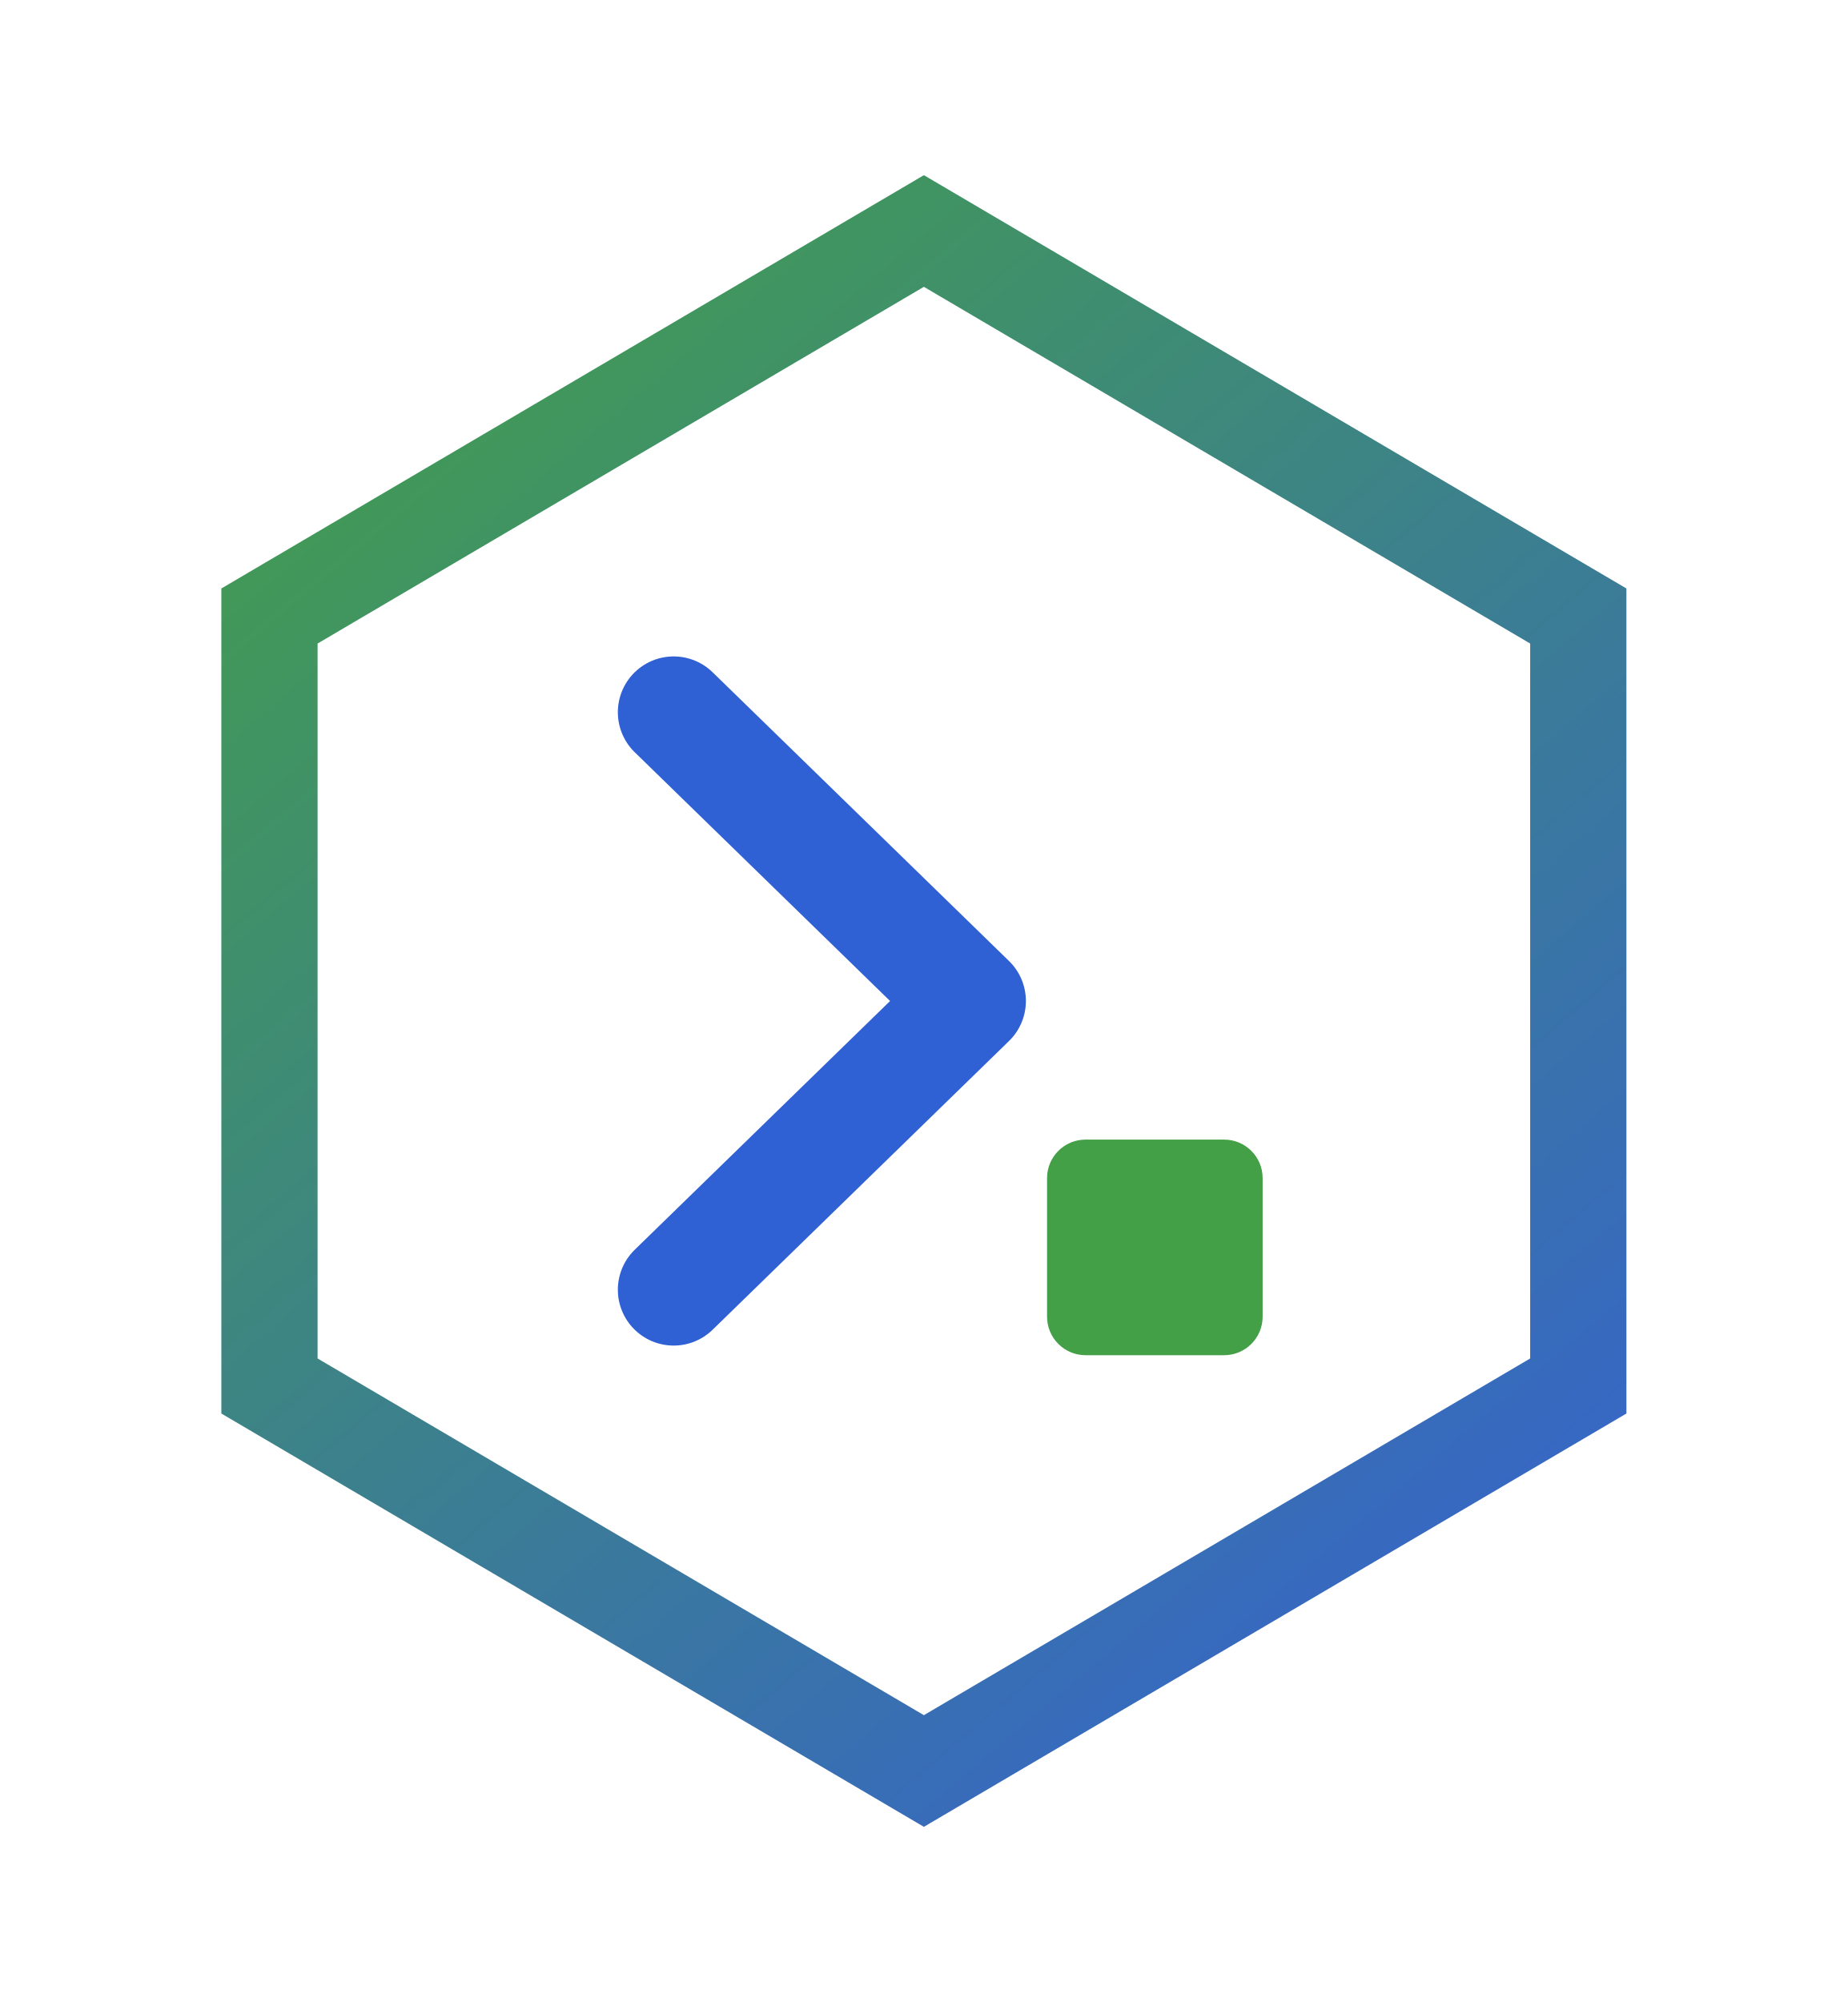
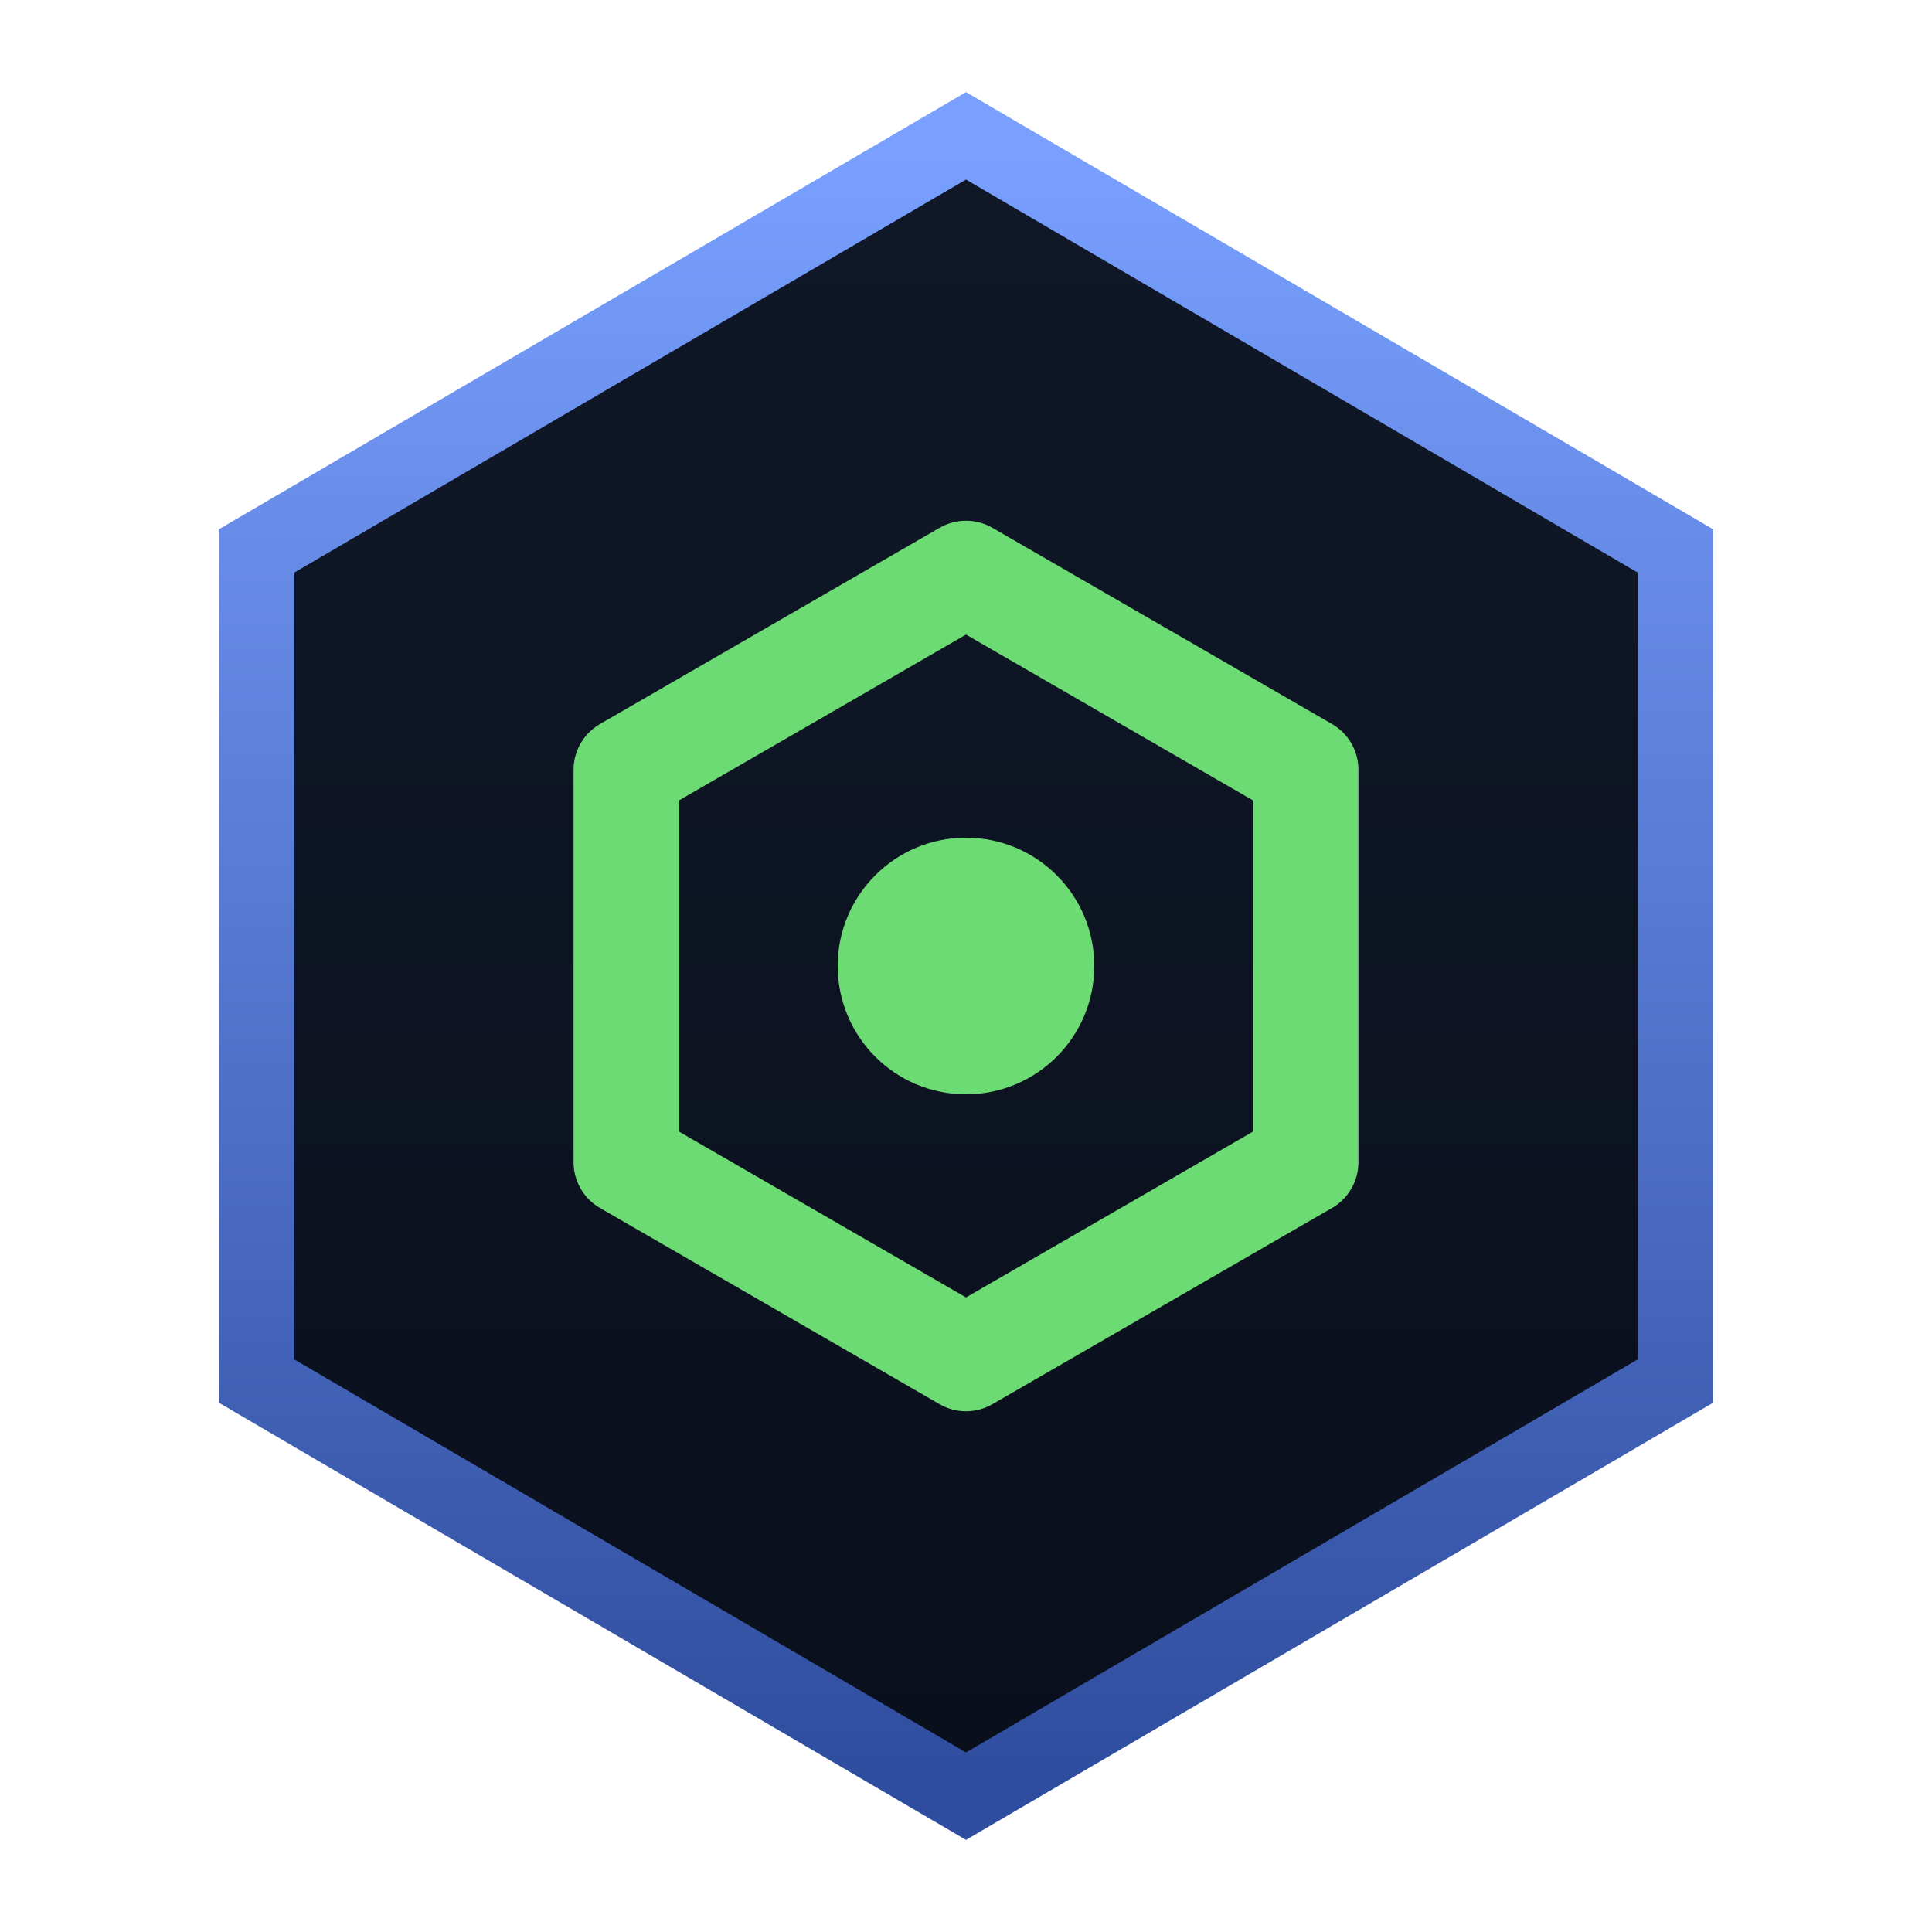
- <svg xmlns="http://www.w3.org/2000/svg" viewBox="-24 -26 48 52">
+ <svg xmlns="http://www.w3.org/2000/svg" width="128" height="128" viewBox="0 0 128 128">
  <defs>
-     <linearGradient id="e" x1="-17" y1="-20" x2="17" y2="20" gradientUnits="userSpaceOnUse">
-       <stop offset="0" stop-color="#43a047" />
-       <stop offset="1" stop-color="#3560d4" />
+     <linearGradient id="edge" x1="0" y1="0" x2="0" y2="1">
+       <stop offset="0" stop-color="#79a0ff" />
+       <stop offset="1" stop-color="#2f4d9e" />
+     </linearGradient>
+     <linearGradient id="screen" x1="0" y1="0" x2="0" y2="1">
+       <stop offset="0" stop-color="#101828" />
+       <stop offset="1" stop-color="#0a0f1c" />
    </linearGradient>
  </defs>
-   <path d="M0,-20 L17,-10 L17,10 L0,20 L-17,10 L-17,-10 Z" fill="none" stroke="url(#e)" stroke-width="2.5" />
-   <path d="M-6.5,-7.5 L1.2,0 L-6.5,7.5" fill="none" stroke="#2f60d4" stroke-width="2.9" stroke-linecap="round" stroke-linejoin="round" />
-   <rect x="3.2" y="3.6" width="5.6" height="5.6" rx="1" fill="#43a047" />
+   <path d="M64 9 L111 36.5 L111 91.5 L64 119 L17 91.5 L17 36.5 Z" fill="url(#screen)" stroke="url(#edge)" stroke-width="5" stroke-linejoin="miter" />
+   <g id="symbol">
+     <path d="M64 38 L86.5 51 L86.5 77 L64 90 L41.5 77 L41.5 51 Z" fill="none" stroke="#6ddb73" stroke-width="7" stroke-linejoin="round" />
+     <circle cx="64" cy="64" r="8.5" fill="#6ddb73" />
+   </g>
</svg>
